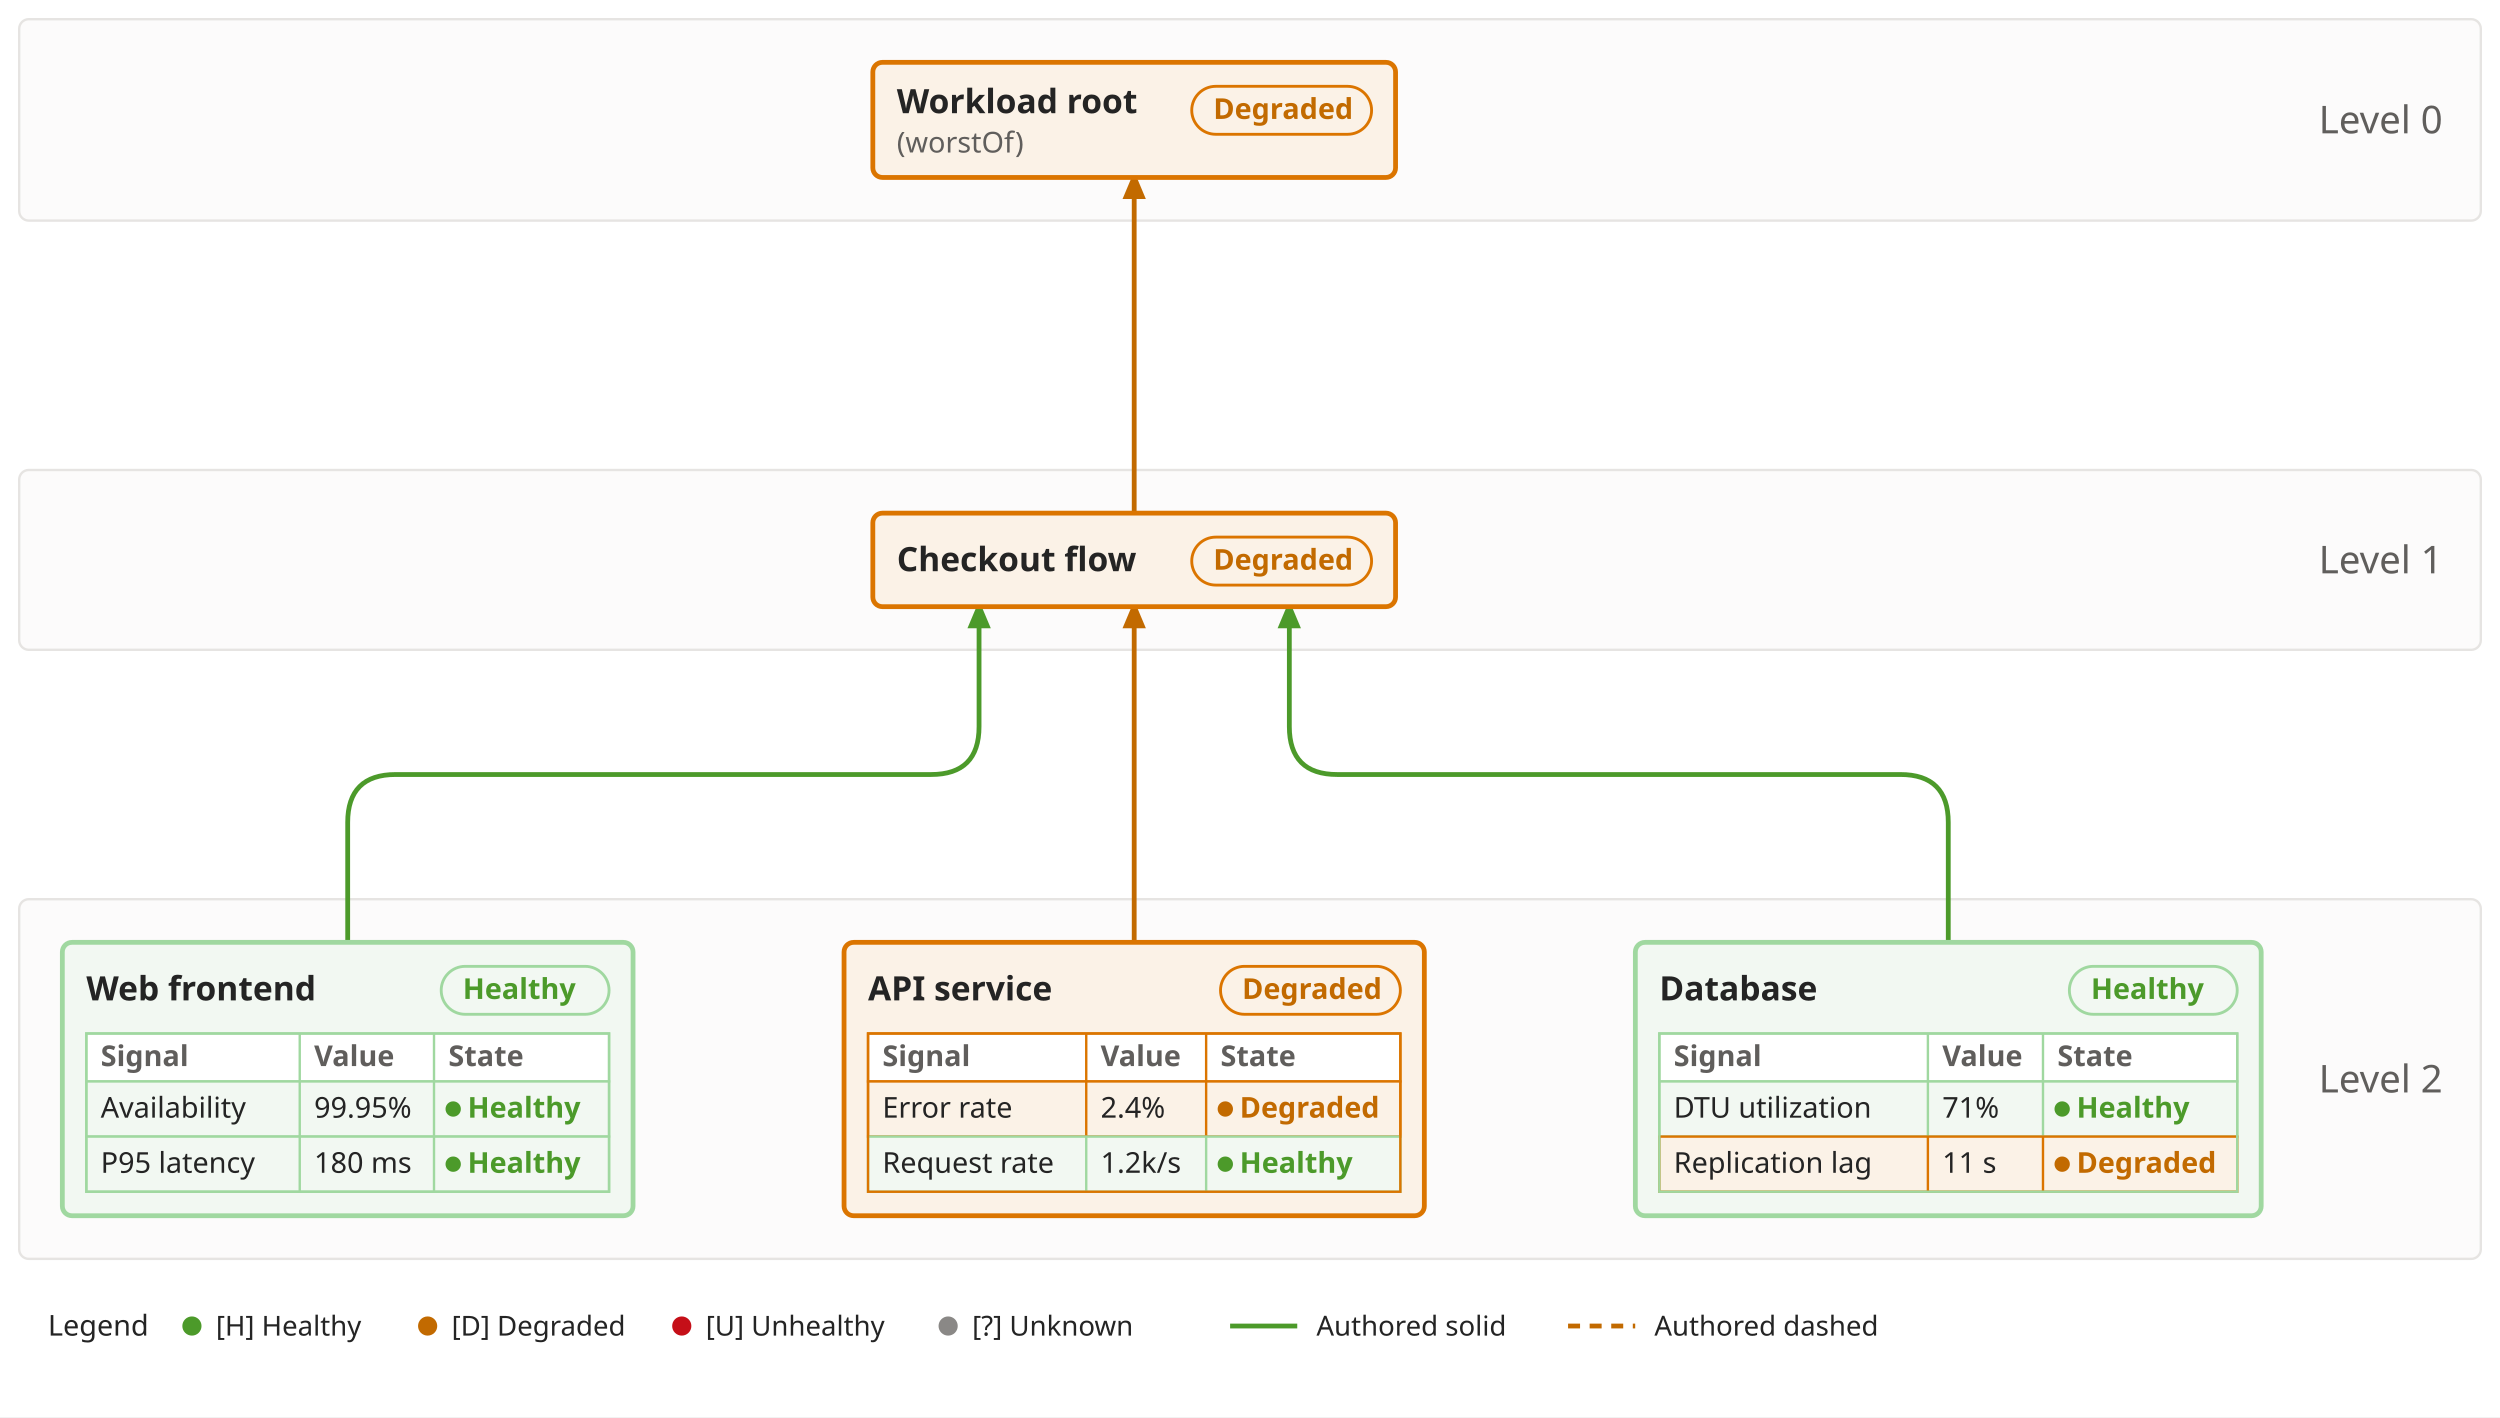
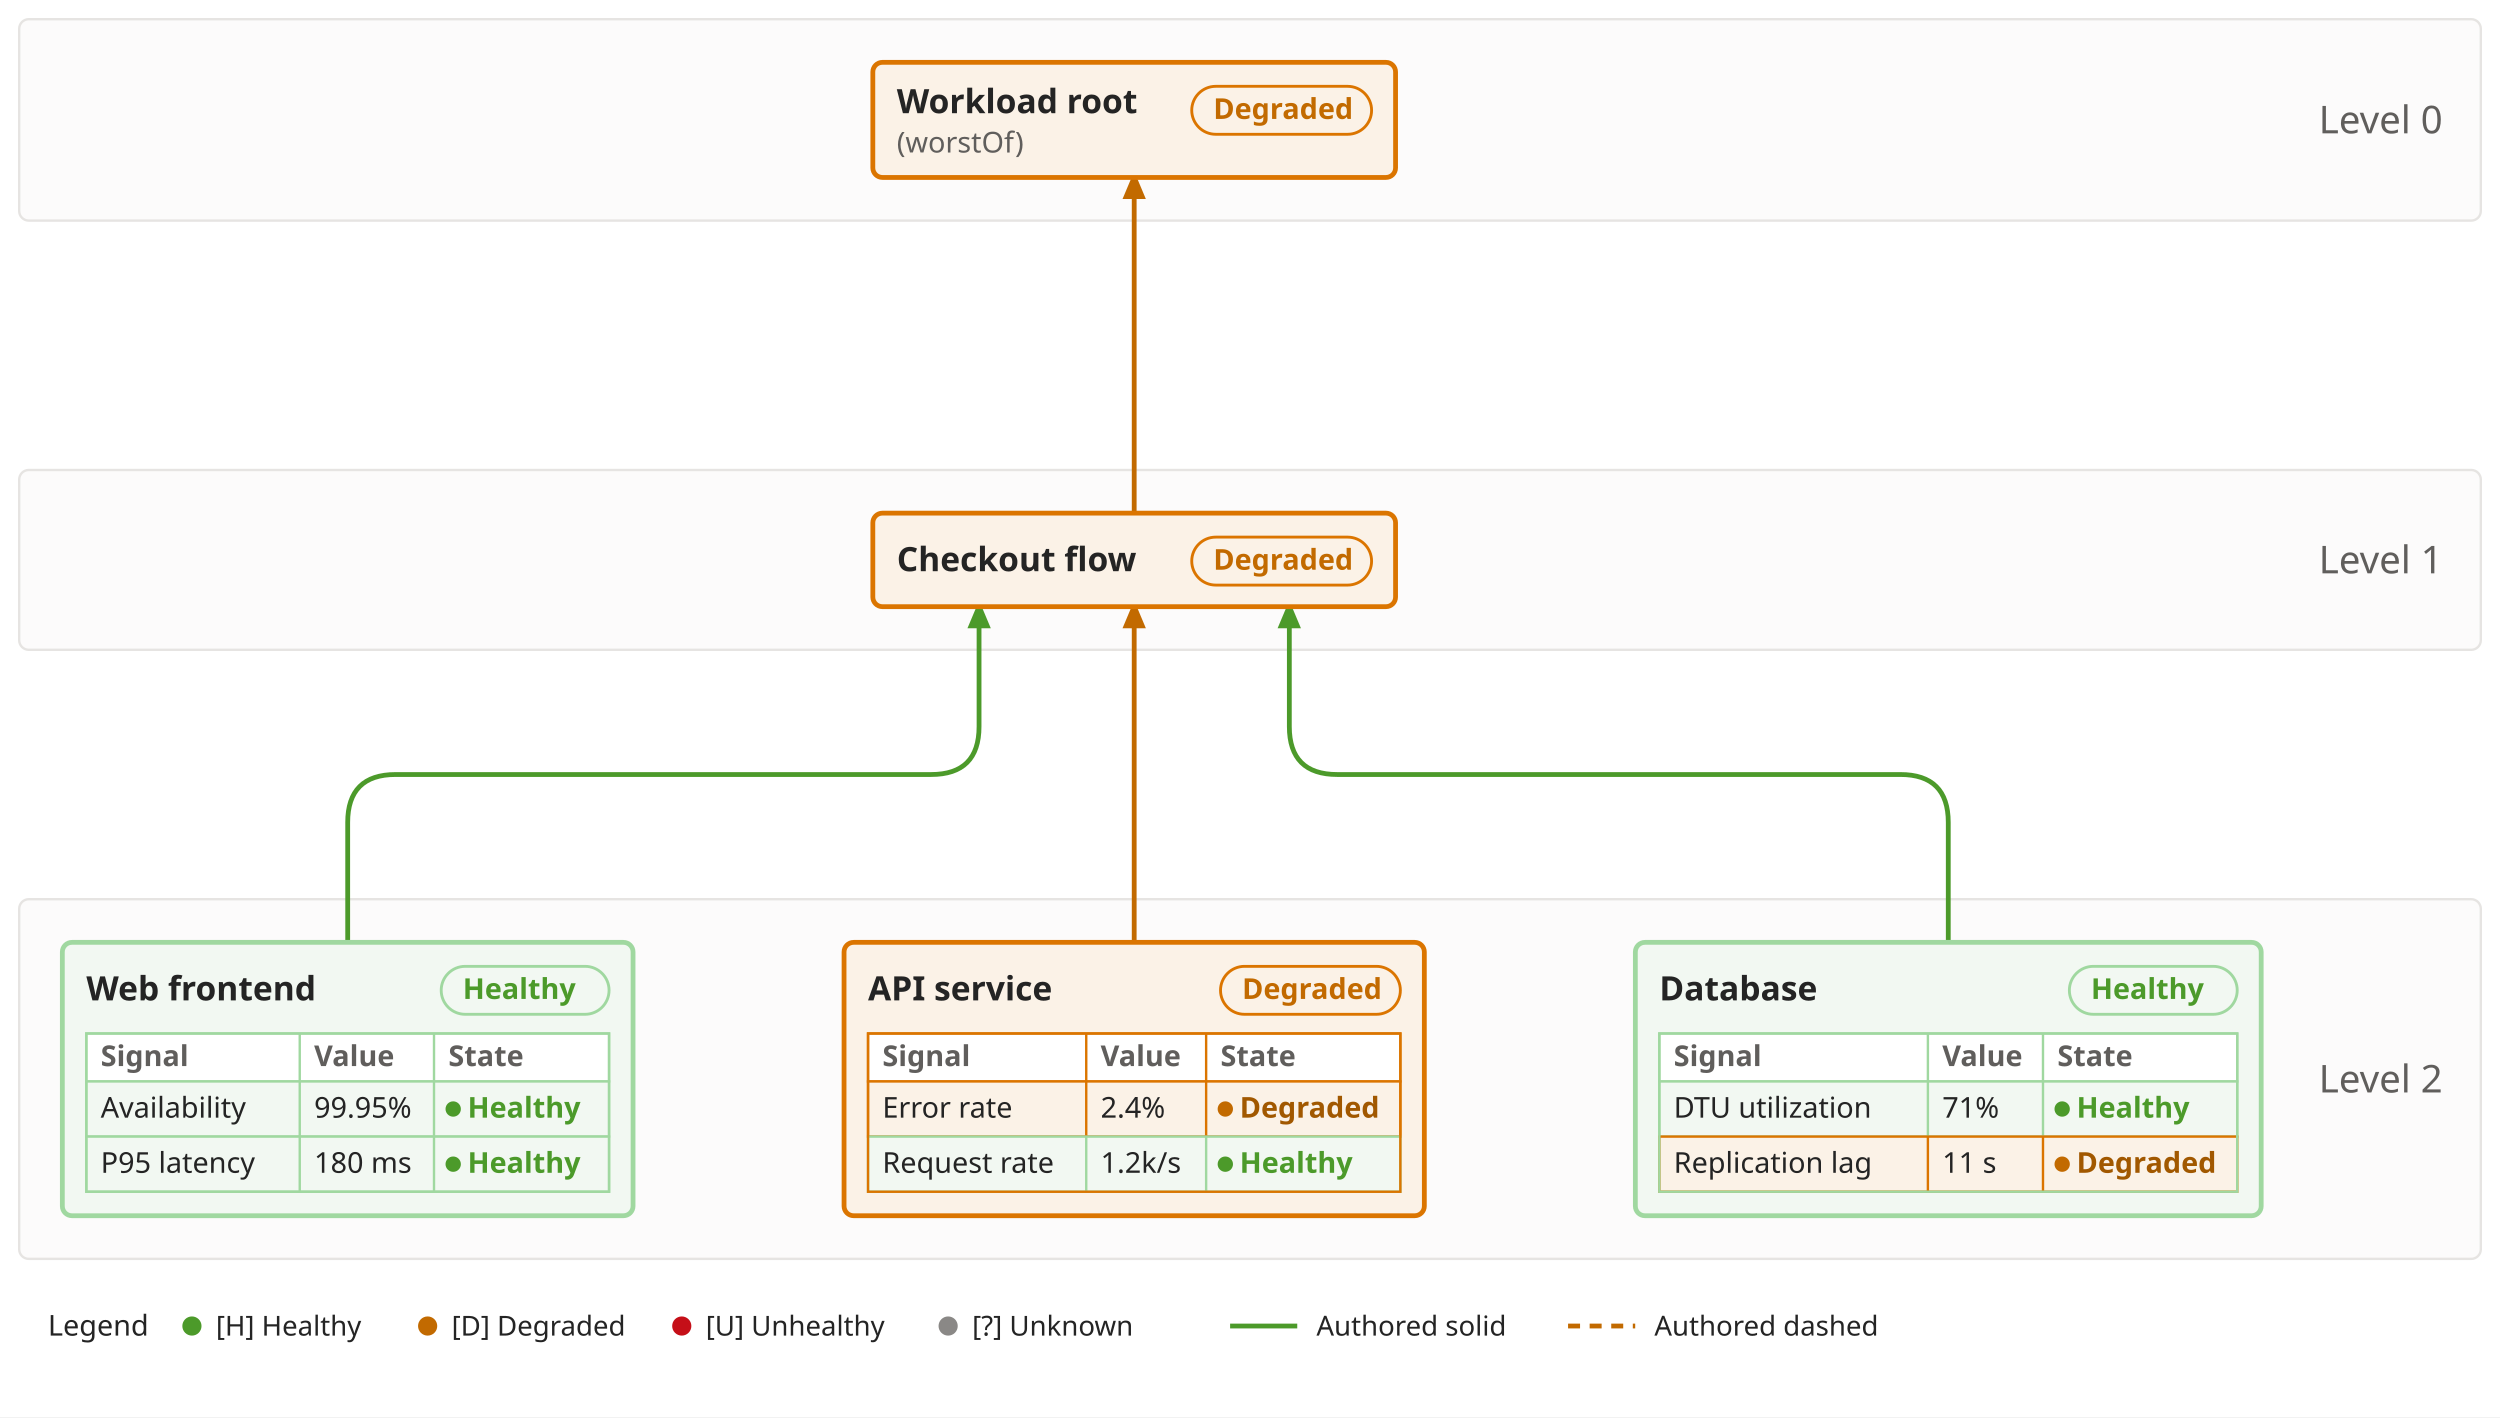
<svg xmlns="http://www.w3.org/2000/svg" class="pele pele-flowchart ahm-root" style="font-family:Segoe UI, Arial Unicode MS, Arial, sans-serif;color:#242424;font:16px sans-serif;letter-spacing:normal;word-spacing:normal;text-transform:none;direction:ltr;" fill="#242424" aria-roledescription="flowchart" role="img" aria-labelledby="ahm-314aab3c98-title ahm-314aab3c98-desc" data-ahm-theme="portal" viewBox="0 0 1042.59 591" width="1042.59" height="591">
  <rect class="ahm-bg" x="0" y="0" width="100%" height="100%" fill="#ffffff" />
  <g transform="translate(18,18)">
    <g class="pele-clusters">
      <g class="pele-cluster" data-id="lane_0">
        <rect x="-10" y="357" width="1026.59" height="150" fill="#faf9f8" fill-opacity="0.5" stroke="#e6e4e2" style="rx:4px;" />
        <text class="pele-cluster-label" fill="#605e5c" x="949" y="437.6" text-anchor="start">Level 2</text>
      </g>
      <g class="pele-cluster" data-id="lane_1">
        <rect x="-10" y="178" width="1026.59" height="75" fill="#faf9f8" fill-opacity="0.5" stroke="#e6e4e2" style="rx:4px;" />
        <text class="pele-cluster-label" fill="#605e5c" x="949" y="221.1" text-anchor="start">Level 1</text>
      </g>
      <g class="pele-cluster" data-id="lane_2">
        <rect x="-10" y="-10" width="1026.59" height="84" fill="#faf9f8" fill-opacity="0.5" stroke="#e6e4e2" style="rx:4px;" />
        <text class="pele-cluster-label" fill="#605e5c" x="949" y="37.6" text-anchor="start">Level 0</text>
      </g>
    </g>
    <g class="pele-edges" fill="none" stroke="#605e5c" stroke-linecap="round">
      <g class="pele-edge" data-id="L_web_checkout_0" style="stroke:#4c9a2a;stroke-width:2px;">
        <path d="M127.0 375.0 L127.0 325.0 Q127.0 305.0 147.0 305.0 L370.3 305.0 Q390.3 305.0 390.3 285.0 L390.3 242.0" />
        <path class="pele-marker" d="M390.33,235L393.69,243L386.97,243Z" fill="#4c9a2a" stroke="#4c9a2a" />
      </g>
      <g class="pele-edge" data-id="L_api_checkout_0" style="stroke:#c26a00;stroke-width:2px;">
        <path d="M455.0 375.0 L455.0 242.0" />
        <path class="pele-marker" d="M455,235L458.36,243L451.64,243Z" fill="#c26a00" stroke="#c26a00" />
      </g>
      <g class="pele-edge" data-id="L_db_checkout_0" style="stroke:#4c9a2a;stroke-width:2px;">
        <path d="M794.5 375.0 L794.5 325.0 Q794.5 305.0 774.5 305.0 L539.7 305.0 Q519.7 305.0 519.7 285.0 L519.7 242.0" />
        <path class="pele-marker" d="M519.67,235L523.03,243L516.31,243Z" fill="#4c9a2a" stroke="#4c9a2a" />
      </g>
      <g class="pele-edge" data-id="L_checkout_root_0" style="stroke:#c26a00;stroke-width:2px;">
        <path d="M455.0 196.0 L455.0 63.0" />
        <path class="pele-marker" d="M455,56L458.36,64L451.64,64Z" fill="#c26a00" stroke="#c26a00" />
      </g>
    </g>
    <g class="pele-nodes">
      <g class="pele-node pele-shape-rect ahm_healthy ahm_card state-healthy" data-id="web" transform="translate(127,432)">
        <rect x="-119" y="-57" width="238" height="114" fill="#ffffff" stroke="#e6e4e2" style="rx:4px;fill:#f2f8f2;stroke:#a0d8a0;stroke-width:2px;" />
        <g class="ahm-node-content">
          <defs class="ahm-node-clips">
            <clipPath id="ahm-clip-ahm-314aab3c98_web-r0-name">
              <rect x="-105" y="3" width="81" height="19" />
            </clipPath>
            <clipPath id="ahm-clip-ahm-314aab3c98_web-r0-value">
              <rect x="-16" y="3" width="48" height="19" />
            </clipPath>
            <clipPath id="ahm-clip-ahm-314aab3c98_web-r0-state">
              <rect x="40" y="3" width="65" height="19" />
            </clipPath>
            <clipPath id="ahm-clip-ahm-314aab3c98_web-r1-name">
              <rect x="-105" y="26" width="81" height="19" />
            </clipPath>
            <clipPath id="ahm-clip-ahm-314aab3c98_web-r1-value">
              <rect x="-16" y="26" width="48" height="19" />
            </clipPath>
            <clipPath id="ahm-clip-ahm-314aab3c98_web-r1-state">
              <rect x="40" y="26" width="65" height="19" />
            </clipPath>
          </defs>
          <g class="ahm-entity-header entity-state-healthy">
            <text class="ahm-entity-title" x="-109" y="-32.8" font-size="14" fill="#242424" text-anchor="start" font-weight="700">
              <tspan x="-109" y="-32.8">Web frontend</tspan>
            </text>
            <rect class="ahm-entity-status-badge entity-state-healthy" x="39" y="-47" width="70" height="20" rx="10" ry="10" fill="#f2f8f2" stroke="#a0d8a0" stroke-width="1.2" />
            <text class="ahm-entity-status-text entity-state-healthy" x="48" y="-33.4" font-size="12" font-weight="600" fill="#4c9a2a" text-anchor="start">Healthy</text>
          </g>
          <g class="ahm-signal-table">
            <g class="ahm-signal-table-header">
              <rect x="-109" y="-19" width="218" height="20" fill="#ffffff" stroke="#a0d8a0" stroke-width="1" />
              <line class="ahm-signal-col-sep" x1="-20" y1="-19" x2="-20" y2="1" stroke="#a0d8a0" stroke-width="1" />
              <line class="ahm-signal-col-sep" x1="36" y1="-19" x2="36" y2="1" stroke="#a0d8a0" stroke-width="1" />
              <text x="-103" y="-5.4" font-size="12" font-weight="600" fill="#605e5c" text-anchor="start">Signal</text>
              <text x="-14" y="-5.4" font-size="12" font-weight="600" fill="#605e5c" text-anchor="start">Value</text>
              <text x="42" y="-5.4" font-size="12" font-weight="600" fill="#605e5c" text-anchor="start">State</text>
            </g>
            <g class="ahm-signal-row row-state-healthy" data-signal-id="webSig" data-row-index="0" data-state="healthy">
              <rect x="-109" y="1" width="218" height="23" fill="#f2f8f2" stroke="#a0d8a0" stroke-width="1" />
              <line class="ahm-signal-col-sep" x1="-20" y1="1" x2="-20" y2="24" stroke="#a0d8a0" stroke-width="1" />
              <line class="ahm-signal-col-sep" x1="36" y1="1" x2="36" y2="24" stroke="#a0d8a0" stroke-width="1" />
              <text class="ahm-signal-name" x="-103" y="16.1" font-size="12" fill="#242424" text-anchor="start" font-weight="500" clip-path="url(#ahm-clip-ahm-314aab3c98_web-r0-name)">
                <tspan x="-103" y="16.1">Availability</tspan>
              </text>
              <text class="ahm-signal-value" x="-14" y="16.1" font-size="12" fill="#242424" text-anchor="start" font-weight="500" clip-path="url(#ahm-clip-ahm-314aab3c98_web-r0-value)">
                <tspan x="-14" y="16.1">99.95%</tspan>
              </text>
              <circle class="ahm-signal-state-dot" cx="44" cy="12.5" r="3.2" fill="#4c9a2a" />
              <text class="ahm-signal-state state-healthy" x="50" y="16.1" font-size="12" font-weight="600" fill="#4c9a2a" text-anchor="start" clip-path="url(#ahm-clip-ahm-314aab3c98_web-r0-state)">Healthy</text>
            </g>
            <g class="ahm-signal-row row-state-healthy" data-signal-id="webSig" data-row-index="1" data-state="healthy">
              <rect x="-109" y="24" width="218" height="23" fill="#f2f8f2" stroke="#a0d8a0" stroke-width="1" />
              <line class="ahm-signal-col-sep" x1="-20" y1="24" x2="-20" y2="47" stroke="#a0d8a0" stroke-width="1" />
              <line class="ahm-signal-col-sep" x1="36" y1="24" x2="36" y2="47" stroke="#a0d8a0" stroke-width="1" />
              <text class="ahm-signal-name" x="-103" y="39.1" font-size="12" fill="#242424" text-anchor="start" font-weight="500" clip-path="url(#ahm-clip-ahm-314aab3c98_web-r1-name)">
                <tspan x="-103" y="39.1">P95 latency</tspan>
              </text>
              <text class="ahm-signal-value" x="-14" y="39.1" font-size="12" fill="#242424" text-anchor="start" font-weight="500" clip-path="url(#ahm-clip-ahm-314aab3c98_web-r1-value)">
                <tspan x="-14" y="39.1">180 ms</tspan>
              </text>
              <circle class="ahm-signal-state-dot" cx="44" cy="35.5" r="3.2" fill="#4c9a2a" />
              <text class="ahm-signal-state state-healthy" x="50" y="39.1" font-size="12" font-weight="600" fill="#4c9a2a" text-anchor="start" clip-path="url(#ahm-clip-ahm-314aab3c98_web-r1-state)">Healthy</text>
            </g>
          </g>
          <rect class="ahm-signal-table-outline" x="-109" y="-19" width="218" height="66" fill="none" stroke="#a0d8a0" stroke-width="1" />
        </g>
      </g>
      <g class="pele-node pele-shape-rect ahm_degraded ahm_card state-degraded" data-id="api" transform="translate(455,432)">
        <rect x="-121" y="-57" width="242" height="114" fill="#ffffff" stroke="#e6e4e2" style="rx:4px;fill:#fbf2e7;stroke:#db7500;stroke-width:2px;" />
        <g class="ahm-node-content">
          <defs class="ahm-node-clips">
            <clipPath id="ahm-clip-ahm-314aab3c98_api-r0-name">
              <rect x="-107" y="3" width="83" height="19" />
            </clipPath>
            <clipPath id="ahm-clip-ahm-314aab3c98_api-r0-value">
              <rect x="-16" y="3" width="42" height="19" />
            </clipPath>
            <clipPath id="ahm-clip-ahm-314aab3c98_api-r0-state">
              <rect x="34" y="3" width="73" height="19" />
            </clipPath>
            <clipPath id="ahm-clip-ahm-314aab3c98_api-r1-name">
              <rect x="-107" y="26" width="83" height="19" />
            </clipPath>
            <clipPath id="ahm-clip-ahm-314aab3c98_api-r1-value">
              <rect x="-16" y="26" width="42" height="19" />
            </clipPath>
            <clipPath id="ahm-clip-ahm-314aab3c98_api-r1-state">
              <rect x="34" y="26" width="73" height="19" />
            </clipPath>
          </defs>
          <g class="ahm-entity-header entity-state-degraded">
            <text class="ahm-entity-title" x="-111" y="-32.8" font-size="14" fill="#242424" text-anchor="start" font-weight="700">
              <tspan x="-111" y="-32.8">API service</tspan>
            </text>
            <rect class="ahm-entity-status-badge entity-state-degraded" x="36" y="-47" width="75" height="20" rx="10" ry="10" fill="#fbf2e7" stroke="#db7500" stroke-width="1.2" />
            <text class="ahm-entity-status-text entity-state-degraded" x="45" y="-33.4" font-size="12" font-weight="600" fill="#c26a00" text-anchor="start">Degraded</text>
          </g>
          <g class="ahm-signal-table">
            <g class="ahm-signal-table-header">
              <rect x="-111" y="-19" width="222" height="20" fill="#ffffff" stroke="#db7500" stroke-width="1" />
              <line class="ahm-signal-col-sep" x1="-20" y1="-19" x2="-20" y2="1" stroke="#db7500" stroke-width="1" />
              <line class="ahm-signal-col-sep" x1="30" y1="-19" x2="30" y2="1" stroke="#db7500" stroke-width="1" />
              <text x="-105" y="-5.4" font-size="12" font-weight="600" fill="#605e5c" text-anchor="start">Signal</text>
              <text x="-14" y="-5.4" font-size="12" font-weight="600" fill="#605e5c" text-anchor="start">Value</text>
              <text x="36" y="-5.4" font-size="12" font-weight="600" fill="#605e5c" text-anchor="start">State</text>
            </g>
            <g class="ahm-signal-row row-state-degraded" data-signal-id="apiSig" data-row-index="0" data-state="degraded">
              <rect x="-111" y="1" width="222" height="23" fill="#fbf2e7" stroke="#db7500" stroke-width="1" />
              <line class="ahm-signal-col-sep" x1="-20" y1="1" x2="-20" y2="24" stroke="#db7500" stroke-width="1" />
              <line class="ahm-signal-col-sep" x1="30" y1="1" x2="30" y2="24" stroke="#db7500" stroke-width="1" />
              <text class="ahm-signal-name" x="-105" y="16.1" font-size="12" fill="#242424" text-anchor="start" font-weight="500" clip-path="url(#ahm-clip-ahm-314aab3c98_api-r0-name)">
                <tspan x="-105" y="16.1">Error rate</tspan>
              </text>
              <text class="ahm-signal-value" x="-14" y="16.1" font-size="12" fill="#242424" text-anchor="start" font-weight="500" clip-path="url(#ahm-clip-ahm-314aab3c98_api-r0-value)">
                <tspan x="-14" y="16.1">2.4%</tspan>
              </text>
              <circle class="ahm-signal-state-dot" cx="38" cy="12.5" r="3.2" fill="#c26a00" />
-               <text class="ahm-signal-state state-degraded" x="44" y="16.1" font-size="12" font-weight="600" fill="#c26a00" text-anchor="start" clip-path="url(#ahm-clip-ahm-314aab3c98_api-r0-state)">Degraded</text>
+               <text class="ahm-signal-state state-degraded" x="44" y="16.1" font-size="12" font-weight="600" fill="#a15800" text-anchor="start" clip-path="url(#ahm-clip-ahm-314aab3c98_api-r0-state)">Degraded</text>
            </g>
            <g class="ahm-signal-row row-state-healthy" data-signal-id="apiSig" data-row-index="1" data-state="healthy">
              <rect x="-111" y="24" width="222" height="23" fill="#f2f8f2" stroke="#a0d8a0" stroke-width="1" />
              <line class="ahm-signal-col-sep" x1="-20" y1="24" x2="-20" y2="47" stroke="#a0d8a0" stroke-width="1" />
              <line class="ahm-signal-col-sep" x1="30" y1="24" x2="30" y2="47" stroke="#a0d8a0" stroke-width="1" />
              <text class="ahm-signal-name" x="-105" y="39.1" font-size="12" fill="#242424" text-anchor="start" font-weight="500" clip-path="url(#ahm-clip-ahm-314aab3c98_api-r1-name)">
                <tspan x="-105" y="39.1">Request rate</tspan>
              </text>
              <text class="ahm-signal-value" x="-14" y="39.1" font-size="12" fill="#242424" text-anchor="start" font-weight="500" clip-path="url(#ahm-clip-ahm-314aab3c98_api-r1-value)">
                <tspan x="-14" y="39.1">1.2k/s</tspan>
              </text>
              <circle class="ahm-signal-state-dot" cx="38" cy="35.5" r="3.2" fill="#4c9a2a" />
              <text class="ahm-signal-state state-healthy" x="44" y="39.1" font-size="12" font-weight="600" fill="#4c9a2a" text-anchor="start" clip-path="url(#ahm-clip-ahm-314aab3c98_api-r1-state)">Healthy</text>
            </g>
          </g>
          <rect class="ahm-signal-table-outline" x="-111" y="-19" width="222" height="66" fill="none" stroke="#db7500" stroke-width="1" />
        </g>
      </g>
      <g class="pele-node pele-shape-rect ahm_healthy ahm_card state-healthy" data-id="db" transform="translate(794.5,432)">
        <rect x="-130.5" y="-57" width="261" height="114" fill="#ffffff" stroke="#e6e4e2" style="rx:4px;fill:#f2f8f2;stroke:#a0d8a0;stroke-width:2px;" />
        <g class="ahm-node-content">
          <defs class="ahm-node-clips">
            <clipPath id="ahm-clip-ahm-314aab3c98_db-r0-name">
              <rect x="-116.5" y="3" width="104" height="19" />
            </clipPath>
            <clipPath id="ahm-clip-ahm-314aab3c98_db-r0-value">
              <rect x="-4.5" y="3" width="40" height="19" />
            </clipPath>
            <clipPath id="ahm-clip-ahm-314aab3c98_db-r0-state">
              <rect x="43.5" y="3" width="73" height="19" />
            </clipPath>
            <clipPath id="ahm-clip-ahm-314aab3c98_db-r1-name">
              <rect x="-116.5" y="26" width="104" height="19" />
            </clipPath>
            <clipPath id="ahm-clip-ahm-314aab3c98_db-r1-value">
              <rect x="-4.5" y="26" width="40" height="19" />
            </clipPath>
            <clipPath id="ahm-clip-ahm-314aab3c98_db-r1-state">
              <rect x="43.5" y="26" width="73" height="19" />
            </clipPath>
          </defs>
          <g class="ahm-entity-header entity-state-healthy">
            <text class="ahm-entity-title" x="-120.5" y="-32.8" font-size="14" fill="#242424" text-anchor="start" font-weight="700">
              <tspan x="-120.5" y="-32.8">Database</tspan>
            </text>
            <rect class="ahm-entity-status-badge entity-state-healthy" x="50.5" y="-47" width="70" height="20" rx="10" ry="10" fill="#f2f8f2" stroke="#a0d8a0" stroke-width="1.2" />
            <text class="ahm-entity-status-text entity-state-healthy" x="59.5" y="-33.4" font-size="12" font-weight="600" fill="#4c9a2a" text-anchor="start">Healthy</text>
          </g>
          <g class="ahm-signal-table">
            <g class="ahm-signal-table-header">
              <rect x="-120.5" y="-19" width="241" height="20" fill="#ffffff" stroke="#a0d8a0" stroke-width="1" />
              <line class="ahm-signal-col-sep" x1="-8.5" y1="-19" x2="-8.5" y2="1" stroke="#a0d8a0" stroke-width="1" />
              <line class="ahm-signal-col-sep" x1="39.5" y1="-19" x2="39.5" y2="1" stroke="#a0d8a0" stroke-width="1" />
              <text x="-114.5" y="-5.4" font-size="12" font-weight="600" fill="#605e5c" text-anchor="start">Signal</text>
              <text x="-2.5" y="-5.4" font-size="12" font-weight="600" fill="#605e5c" text-anchor="start">Value</text>
              <text x="45.5" y="-5.4" font-size="12" font-weight="600" fill="#605e5c" text-anchor="start">State</text>
            </g>
            <g class="ahm-signal-row row-state-healthy" data-signal-id="dbSig" data-row-index="0" data-state="healthy">
              <rect x="-120.5" y="1" width="241" height="23" fill="#f2f8f2" stroke="#a0d8a0" stroke-width="1" />
              <line class="ahm-signal-col-sep" x1="-8.5" y1="1" x2="-8.5" y2="24" stroke="#a0d8a0" stroke-width="1" />
              <line class="ahm-signal-col-sep" x1="39.5" y1="1" x2="39.5" y2="24" stroke="#a0d8a0" stroke-width="1" />
              <text class="ahm-signal-name" x="-114.5" y="16.1" font-size="12" fill="#242424" text-anchor="start" font-weight="500" clip-path="url(#ahm-clip-ahm-314aab3c98_db-r0-name)">
                <tspan x="-114.5" y="16.1">DTU utilization</tspan>
              </text>
              <text class="ahm-signal-value" x="-2.5" y="16.1" font-size="12" fill="#242424" text-anchor="start" font-weight="500" clip-path="url(#ahm-clip-ahm-314aab3c98_db-r0-value)">
                <tspan x="-2.5" y="16.1">71%</tspan>
              </text>
              <circle class="ahm-signal-state-dot" cx="47.5" cy="12.5" r="3.2" fill="#4c9a2a" />
              <text class="ahm-signal-state state-healthy" x="53.5" y="16.1" font-size="12" font-weight="600" fill="#4c9a2a" text-anchor="start" clip-path="url(#ahm-clip-ahm-314aab3c98_db-r0-state)">Healthy</text>
            </g>
            <g class="ahm-signal-row row-state-degraded" data-signal-id="dbSig" data-row-index="1" data-state="degraded">
              <rect x="-120.5" y="24" width="241" height="23" fill="#fbf2e7" stroke="#db7500" stroke-width="1" />
              <line class="ahm-signal-col-sep" x1="-8.5" y1="24" x2="-8.5" y2="47" stroke="#db7500" stroke-width="1" />
              <line class="ahm-signal-col-sep" x1="39.5" y1="24" x2="39.5" y2="47" stroke="#db7500" stroke-width="1" />
              <text class="ahm-signal-name" x="-114.5" y="39.1" font-size="12" fill="#242424" text-anchor="start" font-weight="500" clip-path="url(#ahm-clip-ahm-314aab3c98_db-r1-name)">
                <tspan x="-114.5" y="39.1">Replication lag</tspan>
              </text>
              <text class="ahm-signal-value" x="-2.5" y="39.1" font-size="12" fill="#242424" text-anchor="start" font-weight="500" clip-path="url(#ahm-clip-ahm-314aab3c98_db-r1-value)">
                <tspan x="-2.5" y="39.1">11 s</tspan>
              </text>
              <circle class="ahm-signal-state-dot" cx="47.5" cy="35.5" r="3.2" fill="#c26a00" />
-               <text class="ahm-signal-state state-degraded" x="53.5" y="39.1" font-size="12" font-weight="600" fill="#c26a00" text-anchor="start" clip-path="url(#ahm-clip-ahm-314aab3c98_db-r1-state)">Degraded</text>
+               <text class="ahm-signal-state state-degraded" x="53.5" y="39.1" font-size="12" font-weight="600" fill="#a15800" text-anchor="start" clip-path="url(#ahm-clip-ahm-314aab3c98_db-r1-state)">Degraded</text>
            </g>
          </g>
          <rect class="ahm-signal-table-outline" x="-120.5" y="-19" width="241" height="66" fill="none" stroke="#a0d8a0" stroke-width="1" />
        </g>
      </g>
      <g class="pele-node pele-shape-rect ahm_degraded ahm_card state-degraded" data-id="checkout" transform="translate(455,215.5)">
        <rect x="-109" y="-19.5" width="218" height="39" fill="#ffffff" stroke="#e6e4e2" style="rx:4px;fill:#fbf2e7;stroke:#db7500;stroke-width:2px;" />
        <g class="ahm-node-content">
          <defs class="ahm-node-clips" />
          <g class="ahm-entity-header entity-state-degraded">
            <text class="ahm-entity-title" x="-99" y="4.7" font-size="14" fill="#242424" text-anchor="start" font-weight="700">
              <tspan x="-99" y="4.7">Checkout flow</tspan>
            </text>
            <rect class="ahm-entity-status-badge entity-state-degraded" x="24" y="-9.5" width="75" height="20" rx="10" ry="10" fill="#fbf2e7" stroke="#db7500" stroke-width="1.2" />
            <text class="ahm-entity-status-text entity-state-degraded" x="33" y="4.1" font-size="12" font-weight="600" fill="#c26a00" text-anchor="start">Degraded</text>
          </g>
        </g>
      </g>
      <g class="pele-node pele-shape-rect ahm_degraded ahm_card state-degraded" data-id="root" transform="translate(455,32)">
        <rect x="-109" y="-24" width="218" height="48" fill="#ffffff" stroke="#e6e4e2" style="rx:4px;fill:#fbf2e7;stroke:#db7500;stroke-width:2px;" />
        <g class="ahm-node-content">
          <defs class="ahm-node-clips" />
          <g class="ahm-entity-header entity-state-degraded">
            <text class="ahm-entity-title" x="-99" y="-2.8" font-size="14" fill="#242424" text-anchor="start" font-weight="700">
              <tspan x="-99" y="-2.8">Workload root</tspan>
            </text>
            <text class="ahm-entity-qualifier" x="-99" y="13.6" font-size="12" fill="#605e5c" text-anchor="start" font-weight="500">
              <tspan x="-99" y="13.6">(worstOf)</tspan>
            </text>
            <rect class="ahm-entity-status-badge entity-state-degraded" x="24" y="-14" width="75" height="20" rx="10" ry="10" fill="#fbf2e7" stroke="#db7500" stroke-width="1.2" />
            <text class="ahm-entity-status-text entity-state-degraded" x="33" y="-0.4" font-size="12" font-weight="600" fill="#c26a00" text-anchor="start">Degraded</text>
          </g>
        </g>
      </g>
    </g>
  </g>
  <g class="ahm-legend" transform="translate(0,0)">
    <text x="20" y="557" font-size="12" fill="#242424">Legend</text>
    <g transform="translate(80.04,553)">
      <circle cx="0" cy="0" r="4" fill="#4c9a2a" />
      <text x="10" y="4" font-size="11.5" fill="#242424">[H] Healthy</text>
    </g>
    <g transform="translate(178.34,553)">
      <circle cx="0" cy="0" r="4" fill="#c26a00" />
      <text x="10" y="4" font-size="11.5" fill="#242424">[D] Degraded</text>
    </g>
    <g transform="translate(284.32,553)">
      <circle cx="0" cy="0" r="4" fill="#c50f18" />
      <text x="10" y="4" font-size="11.5" fill="#242424">[U] Unhealthy</text>
    </g>
    <g transform="translate(395.41,553)">
      <circle cx="0" cy="0" r="4" fill="#8a8886" />
      <text x="10" y="4" font-size="11.5" fill="#242424">[?] Unknown</text>
    </g>
    <g transform="translate(513,553)">
      <line x1="0" y1="0" x2="28" y2="0" stroke="#4c9a2a" stroke-width="2" />
      <text x="36" y="4" font-size="11.5" fill="#242424">Authored solid</text>
    </g>
    <g transform="translate(653.94,553)">
      <line x1="0" y1="0" x2="28" y2="0" stroke="#c26a00" stroke-width="2" stroke-dasharray="5 4" />
      <text x="36" y="4" font-size="11.5" fill="#242424">Authored dashed</text>
    </g>
  </g>
</svg>
